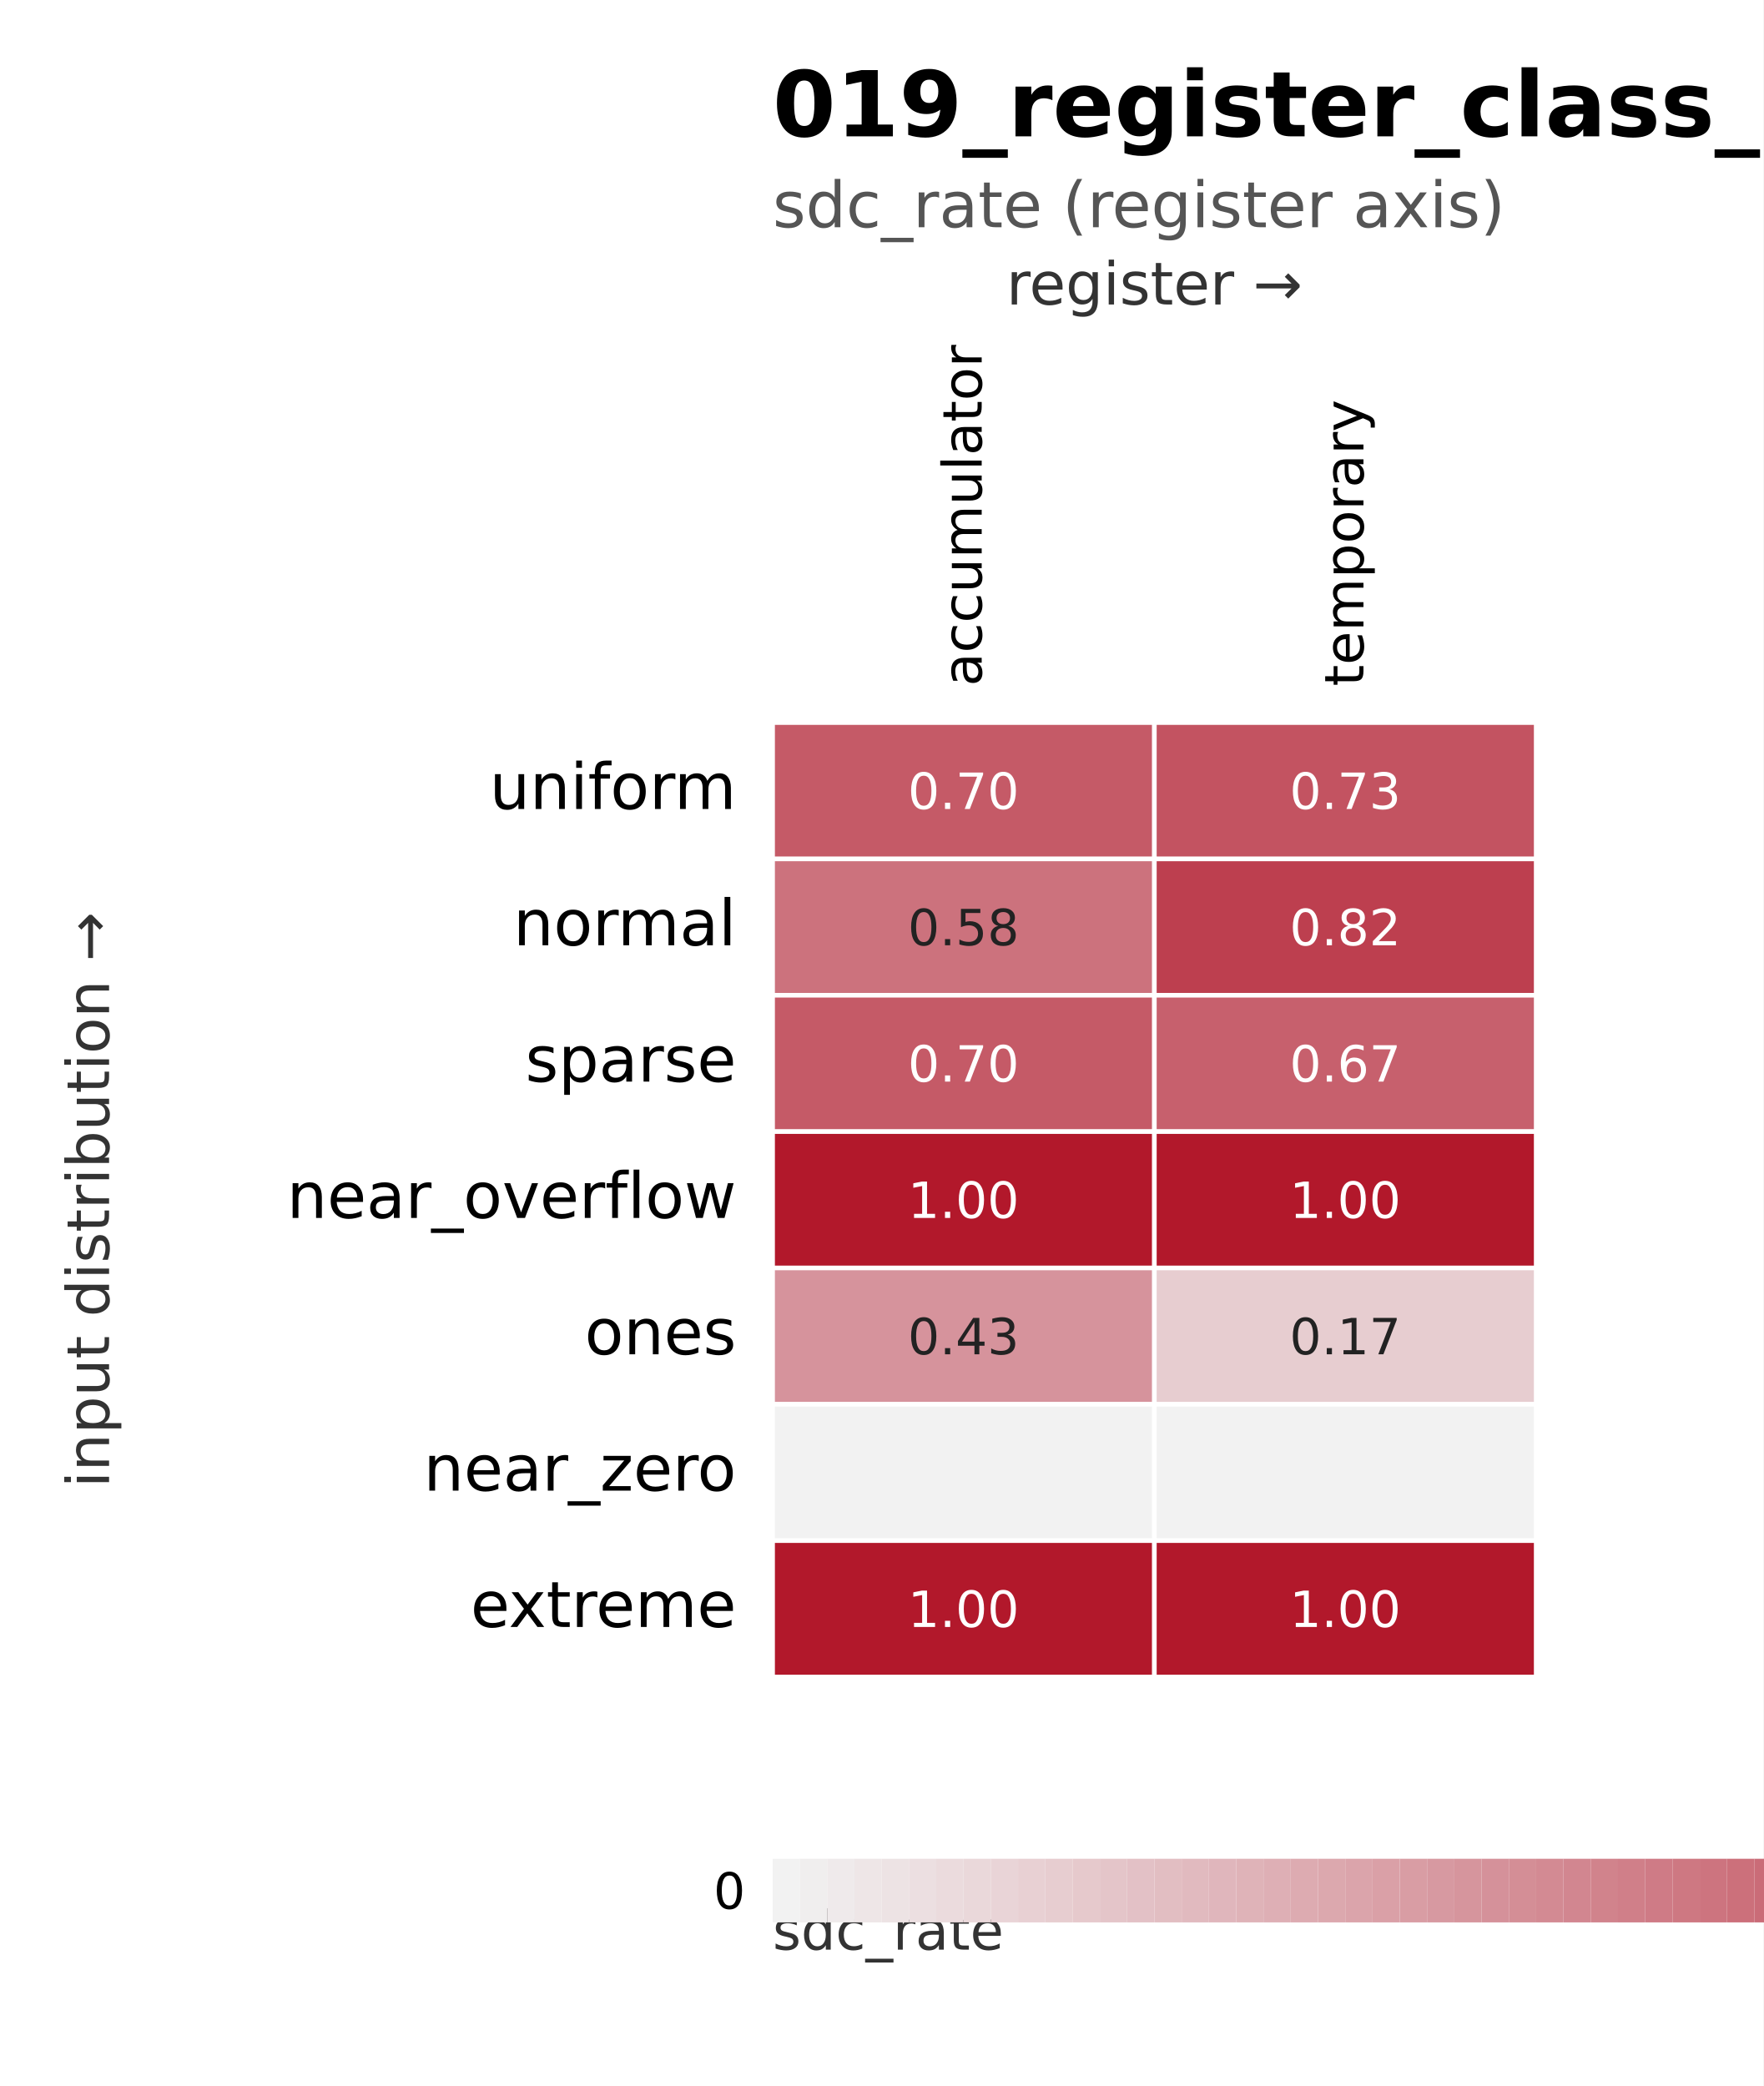
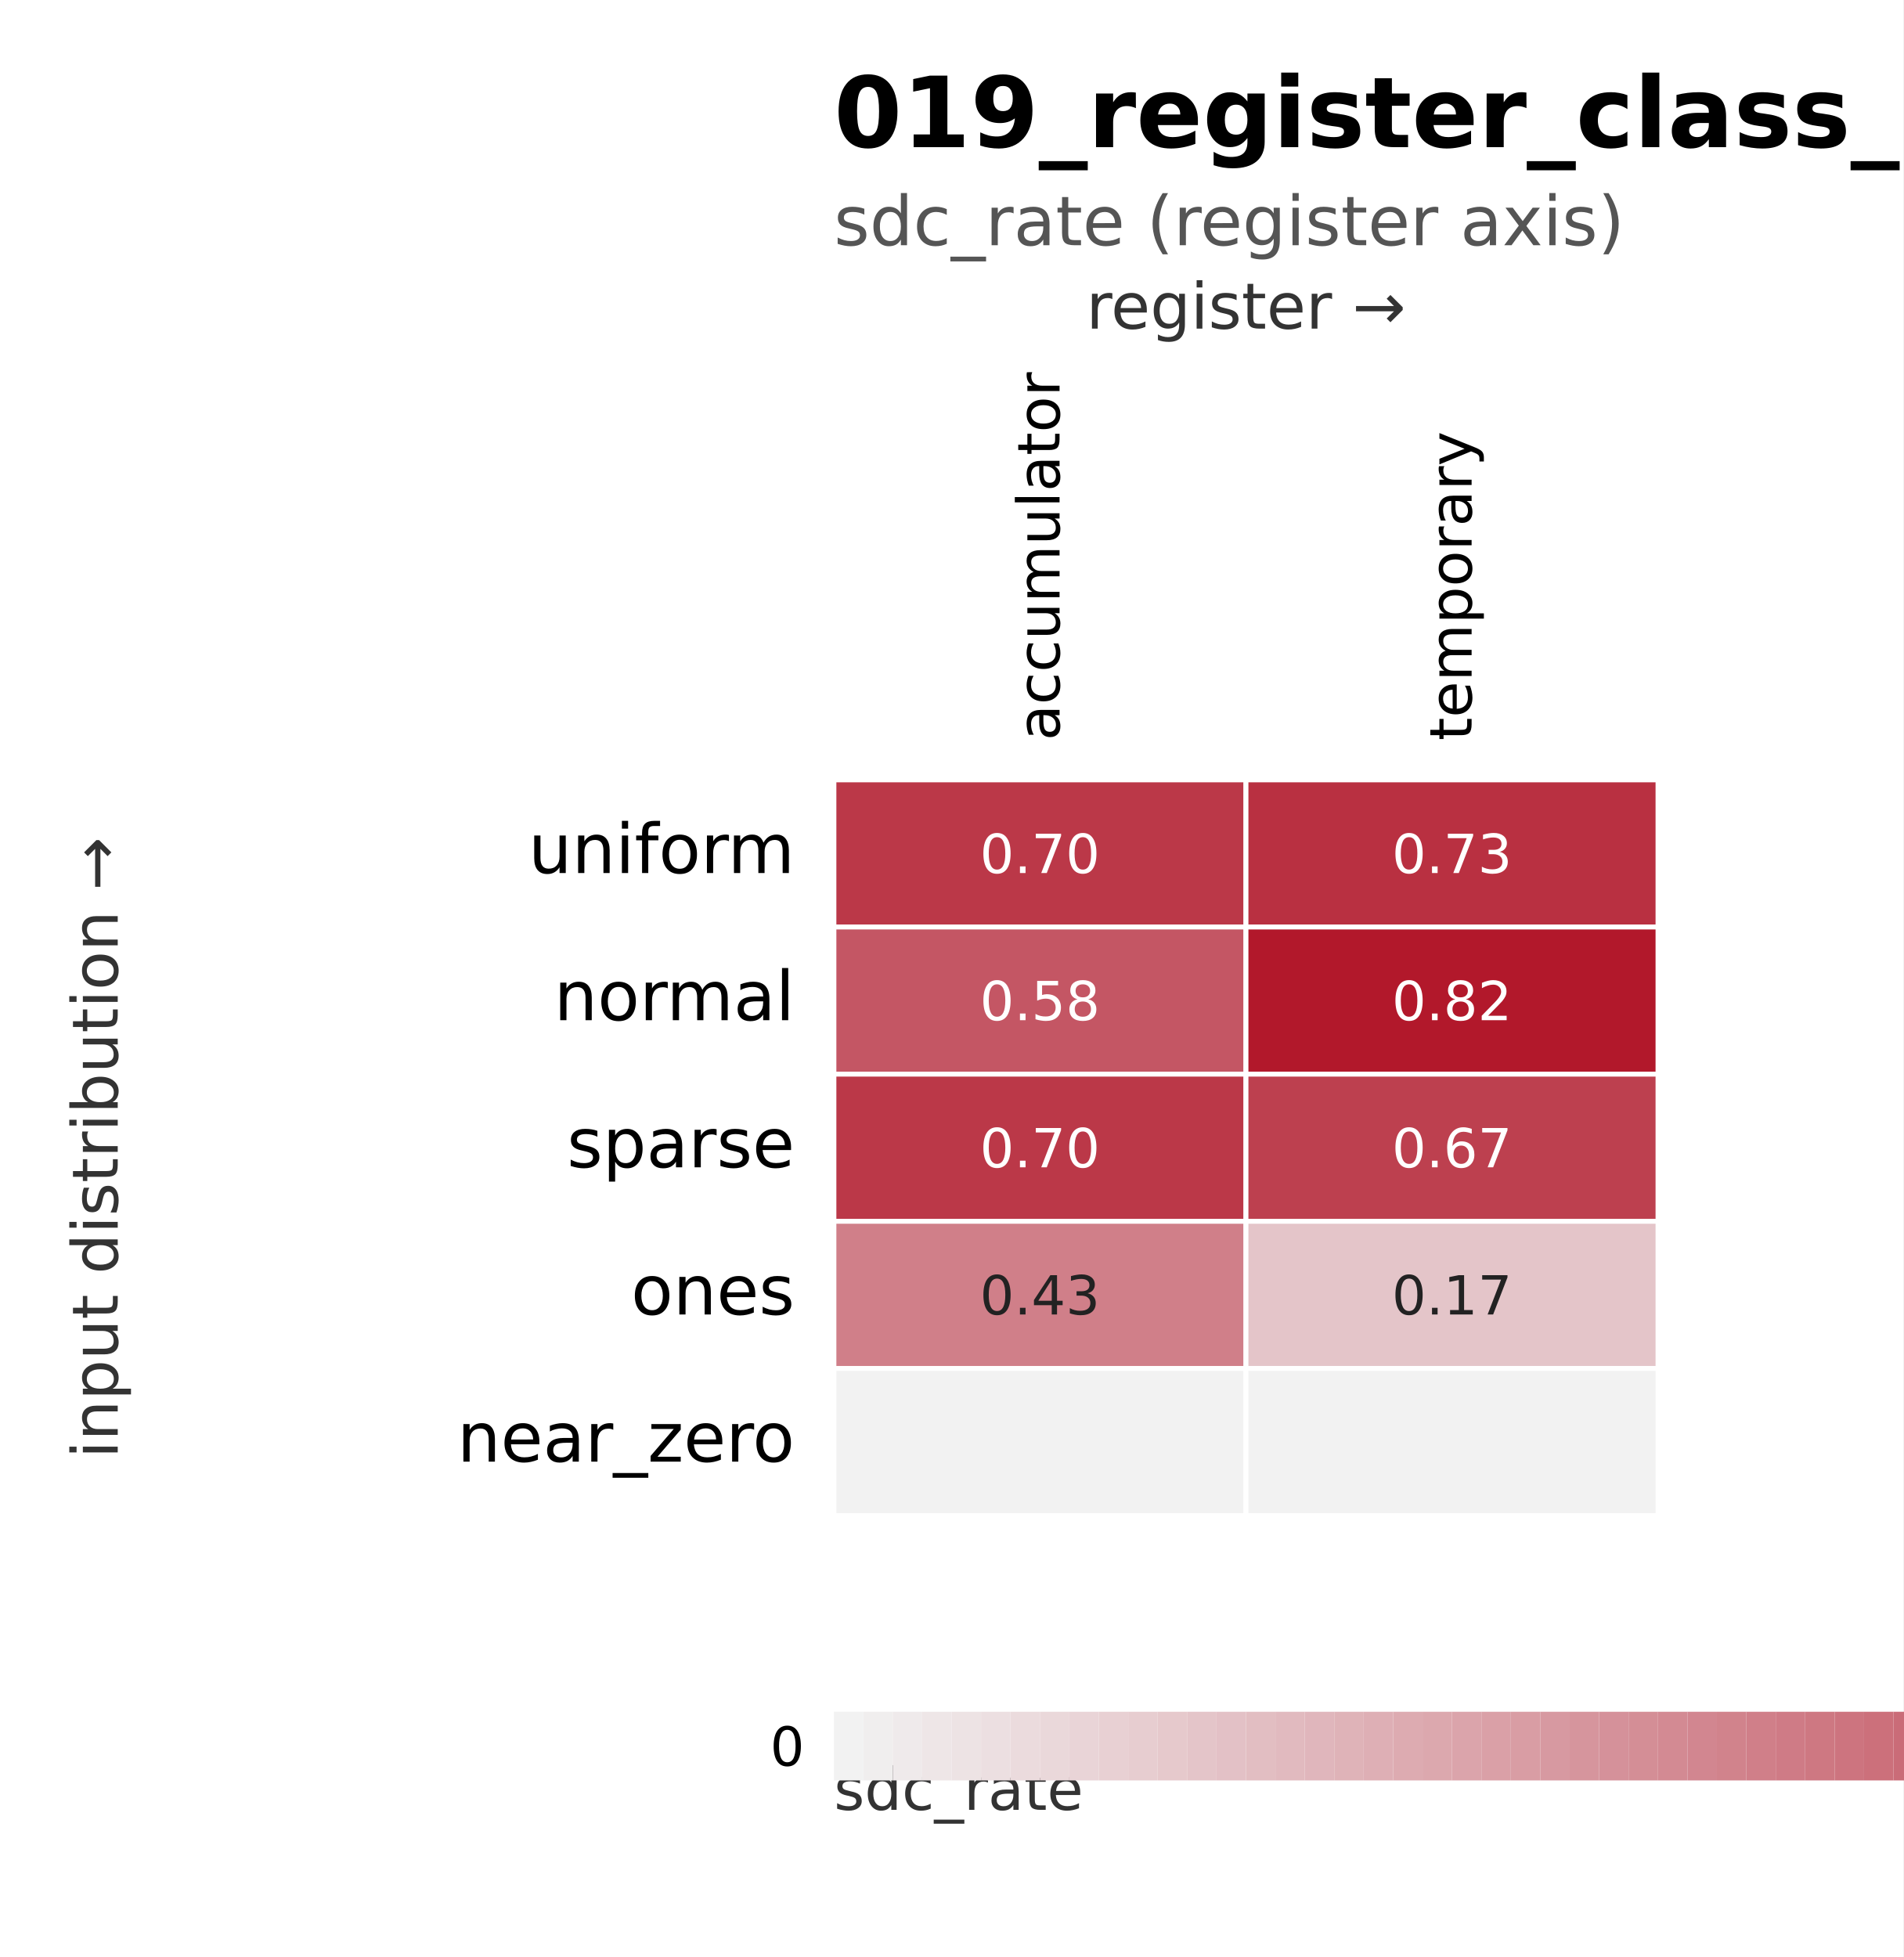
- <svg xmlns="http://www.w3.org/2000/svg" width="388" height="459" font-family="DejaVu Sans, Verdana, sans-serif">
+ <svg xmlns="http://www.w3.org/2000/svg" width="388" height="399" font-family="DejaVu Sans, Verdana, sans-serif">
  <rect width="100%" height="100%" fill="#ffffff" />
  <text x="170" y="30" font-size="20" font-weight="bold">019_register_class_gemm  [L1_1e-7]</text>
  <text x="170" y="50" font-size="14" fill="#555">sdc_rate  (register axis)</text>
  <text x="254" y="67" font-size="13" fill="#333" text-anchor="middle">register →</text>
  <text x="216" y="151" font-size="12" text-anchor="start" transform="rotate(-90 216 151)">accumulator</text>
  <text x="300" y="151" font-size="12" text-anchor="start" transform="rotate(-90 300 151)">temporary</text>
  <text x="162" y="178" font-size="14" text-anchor="end">uniform</text>
-   <rect x="170" y="159" width="84" height="30" fill="#c55a67" stroke="#ffffff" stroke-width="1" />
+   <rect x="170" y="159" width="84" height="30" fill="#bb3848" stroke="#ffffff" stroke-width="1" />
  <text x="212" y="178" font-size="11" fill="#ffffff" text-anchor="middle">0.70</text>
-   <rect x="254" y="159" width="84" height="30" fill="#c35361" stroke="#ffffff" stroke-width="1" />
+   <rect x="254" y="159" width="84" height="30" fill="#b93041" stroke="#ffffff" stroke-width="1" />
  <text x="296" y="178" font-size="11" fill="#ffffff" text-anchor="middle">0.73</text>
  <text x="162" y="208" font-size="14" text-anchor="end">normal</text>
-   <rect x="170" y="189" width="84" height="30" fill="#cc727d" stroke="#ffffff" stroke-width="1" />
-   <text x="212" y="208" font-size="11" fill="#222222" text-anchor="middle">0.58</text>
-   <rect x="254" y="189" width="84" height="30" fill="#bd3f4f" stroke="#ffffff" stroke-width="1" />
+   <rect x="170" y="189" width="84" height="30" fill="#c45664" stroke="#ffffff" stroke-width="1" />
+   <text x="212" y="208" font-size="11" fill="#ffffff" text-anchor="middle">0.58</text>
+   <rect x="254" y="189" width="84" height="30" fill="#b2182b" stroke="#ffffff" stroke-width="1" />
  <text x="296" y="208" font-size="11" fill="#ffffff" text-anchor="middle">0.82</text>
  <text x="162" y="238" font-size="14" text-anchor="end">sparse</text>
-   <rect x="170" y="219" width="84" height="30" fill="#c55a67" stroke="#ffffff" stroke-width="1" />
+   <rect x="170" y="219" width="84" height="30" fill="#bb3848" stroke="#ffffff" stroke-width="1" />
  <text x="212" y="238" font-size="11" fill="#ffffff" text-anchor="middle">0.70</text>
-   <rect x="254" y="219" width="84" height="30" fill="#c7606d" stroke="#ffffff" stroke-width="1" />
+   <rect x="254" y="219" width="84" height="30" fill="#bd404f" stroke="#ffffff" stroke-width="1" />
  <text x="296" y="238" font-size="11" fill="#ffffff" text-anchor="middle">0.67</text>
-   <text x="162" y="268" font-size="14" text-anchor="end">near_overflow</text>
-   <rect x="170" y="249" width="84" height="30" fill="#b2182b" stroke="#ffffff" stroke-width="1" />
-   <text x="212" y="268" font-size="11" fill="#ffffff" text-anchor="middle">1.00</text>
-   <rect x="254" y="249" width="84" height="30" fill="#b2182b" stroke="#ffffff" stroke-width="1" />
-   <text x="296" y="268" font-size="11" fill="#ffffff" text-anchor="middle">1.00</text>
-   <text x="162" y="298" font-size="14" text-anchor="end">ones</text>
-   <rect x="170" y="279" width="84" height="30" fill="#d6939c" stroke="#ffffff" stroke-width="1" />
-   <text x="212" y="298" font-size="11" fill="#222222" text-anchor="middle">0.43</text>
-   <rect x="254" y="279" width="84" height="30" fill="#e7cdd0" stroke="#ffffff" stroke-width="1" />
-   <text x="296" y="298" font-size="11" fill="#222222" text-anchor="middle">0.17</text>
-   <text x="162" y="328" font-size="14" text-anchor="end">near_zero</text>
-   <rect x="170" y="309" width="84" height="30" fill="#f2f2f2" stroke="#ffffff" stroke-width="1" />
-   <rect x="254" y="309" width="84" height="30" fill="#f2f2f2" stroke="#ffffff" stroke-width="1" />
-   <text x="162" y="358" font-size="14" text-anchor="end">extreme</text>
-   <rect x="170" y="339" width="84" height="30" fill="#b2182b" stroke="#ffffff" stroke-width="1" />
-   <text x="212" y="358" font-size="11" fill="#ffffff" text-anchor="middle">1.00</text>
-   <rect x="254" y="339" width="84" height="30" fill="#b2182b" stroke="#ffffff" stroke-width="1" />
-   <text x="296" y="358" font-size="11" fill="#ffffff" text-anchor="middle">1.00</text>
-   <text x="24" y="264" font-size="13" fill="#333" text-anchor="middle" transform="rotate(-90 24 264)">input distribution →</text>
-   <text x="170" y="429" font-size="12" fill="#333">sdc_rate</text>
-   <text x="164" y="420" font-size="11" text-anchor="end">0</text>
-   <rect x="170" y="409" width="6" height="14" fill="#f2f2f2" />
-   <rect x="176" y="409" width="6" height="14" fill="#f0eeee" />
-   <rect x="182" y="409" width="6" height="14" fill="#efeaeb" />
-   <rect x="188" y="409" width="6" height="14" fill="#eee6e7" />
-   <rect x="194" y="409" width="6" height="14" fill="#ede3e4" />
-   <rect x="200" y="409" width="6" height="14" fill="#ecdfe1" />
-   <rect x="206" y="409" width="6" height="14" fill="#ebdbdd" />
-   <rect x="212" y="409" width="6" height="14" fill="#ead8da" />
-   <rect x="218" y="409" width="6" height="14" fill="#e9d4d7" />
-   <rect x="224" y="409" width="6" height="14" fill="#e8d0d3" />
-   <rect x="230" y="409" width="6" height="14" fill="#e7cdd0" />
-   <rect x="236" y="409" width="6" height="14" fill="#e6c9cc" />
-   <rect x="242" y="409" width="6" height="14" fill="#e4c5c9" />
-   <rect x="248" y="409" width="6" height="14" fill="#e3c1c6" />
-   <rect x="254" y="409" width="6" height="14" fill="#e2bec2" />
-   <rect x="260" y="409" width="6" height="14" fill="#e1babf" />
-   <rect x="266" y="409" width="6" height="14" fill="#e0b6bc" />
-   <rect x="272" y="409" width="6" height="14" fill="#dfb3b8" />
-   <rect x="278" y="409" width="6" height="14" fill="#deafb5" />
-   <rect x="284" y="409" width="6" height="14" fill="#ddabb1" />
-   <rect x="290" y="409" width="6" height="14" fill="#dca8ae" />
-   <rect x="296" y="409" width="6" height="14" fill="#dba4ab" />
-   <rect x="302" y="409" width="6" height="14" fill="#daa0a7" />
-   <rect x="308" y="409" width="6" height="14" fill="#d99da4" />
-   <rect x="314" y="409" width="6" height="14" fill="#d799a1" />
-   <rect x="320" y="409" width="6" height="14" fill="#d6959d" />
-   <rect x="326" y="409" width="6" height="14" fill="#d5919a" />
-   <rect x="332" y="409" width="6" height="14" fill="#d48e96" />
-   <rect x="338" y="409" width="6" height="14" fill="#d38a93" />
-   <rect x="344" y="409" width="6" height="14" fill="#d28690" />
-   <rect x="350" y="409" width="6" height="14" fill="#d1838c" />
-   <rect x="356" y="409" width="6" height="14" fill="#d07f89" />
-   <rect x="362" y="409" width="6" height="14" fill="#cf7b86" />
-   <rect x="368" y="409" width="6" height="14" fill="#ce7882" />
-   <rect x="374" y="409" width="6" height="14" fill="#cd747f" />
-   <rect x="380" y="409" width="6" height="14" fill="#cc707b" />
-   <rect x="386" y="409" width="6" height="14" fill="#ca6c78" />
-   <rect x="392" y="409" width="6" height="14" fill="#c96975" />
-   <rect x="398" y="409" width="6" height="14" fill="#c86571" />
-   <rect x="404" y="409" width="6" height="14" fill="#c7616e" />
-   <rect x="410" y="409" width="6" height="14" fill="#c65e6b" />
-   <rect x="416" y="409" width="6" height="14" fill="#c55a67" />
-   <rect x="422" y="409" width="6" height="14" fill="#c45664" />
-   <rect x="428" y="409" width="6" height="14" fill="#c35360" />
-   <rect x="434" y="409" width="6" height="14" fill="#c24f5d" />
-   <rect x="440" y="409" width="6" height="14" fill="#c14b5a" />
-   <rect x="446" y="409" width="6" height="14" fill="#c04856" />
-   <rect x="452" y="409" width="6" height="14" fill="#bf4453" />
-   <rect x="458" y="409" width="6" height="14" fill="#bd4050" />
-   <rect x="464" y="409" width="6" height="14" fill="#bc3c4c" />
-   <rect x="470" y="409" width="6" height="14" fill="#bb3949" />
-   <rect x="476" y="409" width="6" height="14" fill="#ba3545" />
-   <rect x="482" y="409" width="6" height="14" fill="#b93142" />
-   <rect x="488" y="409" width="6" height="14" fill="#b82e3f" />
-   <rect x="494" y="409" width="6" height="14" fill="#b72a3b" />
-   <rect x="500" y="409" width="6" height="14" fill="#b62638" />
-   <rect x="506" y="409" width="6" height="14" fill="#b52335" />
-   <rect x="512" y="409" width="6" height="14" fill="#b41f31" />
-   <rect x="518" y="409" width="6" height="14" fill="#b31b2e" />
-   <rect x="524" y="409" width="6" height="14" fill="#b2182b" />
-   <text x="536" y="420" font-size="11">1</text>
+   <text x="162" y="268" font-size="14" text-anchor="end">ones</text>
+   <rect x="170" y="249" width="84" height="30" fill="#d07f89" stroke="#ffffff" stroke-width="1" />
+   <text x="212" y="268" font-size="11" fill="#222222" text-anchor="middle">0.43</text>
+   <rect x="254" y="249" width="84" height="30" fill="#e4c5c9" stroke="#ffffff" stroke-width="1" />
+   <text x="296" y="268" font-size="11" fill="#222222" text-anchor="middle">0.17</text>
+   <text x="162" y="298" font-size="14" text-anchor="end">near_zero</text>
+   <rect x="170" y="279" width="84" height="30" fill="#f2f2f2" stroke="#ffffff" stroke-width="1" />
+   <rect x="254" y="279" width="84" height="30" fill="#f2f2f2" stroke="#ffffff" stroke-width="1" />
+   <text x="24" y="234" font-size="13" fill="#333" text-anchor="middle" transform="rotate(-90 24 234)">input distribution →</text>
+   <text x="170" y="369" font-size="12" fill="#333">sdc_rate</text>
+   <text x="164" y="360" font-size="11" text-anchor="end">0</text>
+   <rect x="170" y="349" width="6" height="14" fill="#f2f2f2" />
+   <rect x="176" y="349" width="6" height="14" fill="#f0eeee" />
+   <rect x="182" y="349" width="6" height="14" fill="#efeaeb" />
+   <rect x="188" y="349" width="6" height="14" fill="#eee6e7" />
+   <rect x="194" y="349" width="6" height="14" fill="#ede3e4" />
+   <rect x="200" y="349" width="6" height="14" fill="#ecdfe1" />
+   <rect x="206" y="349" width="6" height="14" fill="#ebdbdd" />
+   <rect x="212" y="349" width="6" height="14" fill="#ead8da" />
+   <rect x="218" y="349" width="6" height="14" fill="#e9d4d7" />
+   <rect x="224" y="349" width="6" height="14" fill="#e8d0d3" />
+   <rect x="230" y="349" width="6" height="14" fill="#e7cdd0" />
+   <rect x="236" y="349" width="6" height="14" fill="#e6c9cc" />
+   <rect x="242" y="349" width="6" height="14" fill="#e4c5c9" />
+   <rect x="248" y="349" width="6" height="14" fill="#e3c1c6" />
+   <rect x="254" y="349" width="6" height="14" fill="#e2bec2" />
+   <rect x="260" y="349" width="6" height="14" fill="#e1babf" />
+   <rect x="266" y="349" width="6" height="14" fill="#e0b6bc" />
+   <rect x="272" y="349" width="6" height="14" fill="#dfb3b8" />
+   <rect x="278" y="349" width="6" height="14" fill="#deafb5" />
+   <rect x="284" y="349" width="6" height="14" fill="#ddabb1" />
+   <rect x="290" y="349" width="6" height="14" fill="#dca8ae" />
+   <rect x="296" y="349" width="6" height="14" fill="#dba4ab" />
+   <rect x="302" y="349" width="6" height="14" fill="#daa0a7" />
+   <rect x="308" y="349" width="6" height="14" fill="#d99da4" />
+   <rect x="314" y="349" width="6" height="14" fill="#d799a1" />
+   <rect x="320" y="349" width="6" height="14" fill="#d6959d" />
+   <rect x="326" y="349" width="6" height="14" fill="#d5919a" />
+   <rect x="332" y="349" width="6" height="14" fill="#d48e96" />
+   <rect x="338" y="349" width="6" height="14" fill="#d38a93" />
+   <rect x="344" y="349" width="6" height="14" fill="#d28690" />
+   <rect x="350" y="349" width="6" height="14" fill="#d1838c" />
+   <rect x="356" y="349" width="6" height="14" fill="#d07f89" />
+   <rect x="362" y="349" width="6" height="14" fill="#cf7b86" />
+   <rect x="368" y="349" width="6" height="14" fill="#ce7882" />
+   <rect x="374" y="349" width="6" height="14" fill="#cd747f" />
+   <rect x="380" y="349" width="6" height="14" fill="#cc707b" />
+   <rect x="386" y="349" width="6" height="14" fill="#ca6c78" />
+   <rect x="392" y="349" width="6" height="14" fill="#c96975" />
+   <rect x="398" y="349" width="6" height="14" fill="#c86571" />
+   <rect x="404" y="349" width="6" height="14" fill="#c7616e" />
+   <rect x="410" y="349" width="6" height="14" fill="#c65e6b" />
+   <rect x="416" y="349" width="6" height="14" fill="#c55a67" />
+   <rect x="422" y="349" width="6" height="14" fill="#c45664" />
+   <rect x="428" y="349" width="6" height="14" fill="#c35360" />
+   <rect x="434" y="349" width="6" height="14" fill="#c24f5d" />
+   <rect x="440" y="349" width="6" height="14" fill="#c14b5a" />
+   <rect x="446" y="349" width="6" height="14" fill="#c04856" />
+   <rect x="452" y="349" width="6" height="14" fill="#bf4453" />
+   <rect x="458" y="349" width="6" height="14" fill="#bd4050" />
+   <rect x="464" y="349" width="6" height="14" fill="#bc3c4c" />
+   <rect x="470" y="349" width="6" height="14" fill="#bb3949" />
+   <rect x="476" y="349" width="6" height="14" fill="#ba3545" />
+   <rect x="482" y="349" width="6" height="14" fill="#b93142" />
+   <rect x="488" y="349" width="6" height="14" fill="#b82e3f" />
+   <rect x="494" y="349" width="6" height="14" fill="#b72a3b" />
+   <rect x="500" y="349" width="6" height="14" fill="#b62638" />
+   <rect x="506" y="349" width="6" height="14" fill="#b52335" />
+   <rect x="512" y="349" width="6" height="14" fill="#b41f31" />
+   <rect x="518" y="349" width="6" height="14" fill="#b31b2e" />
+   <rect x="524" y="349" width="6" height="14" fill="#b2182b" />
+   <text x="536" y="360" font-size="11">0.818</text>
</svg>
